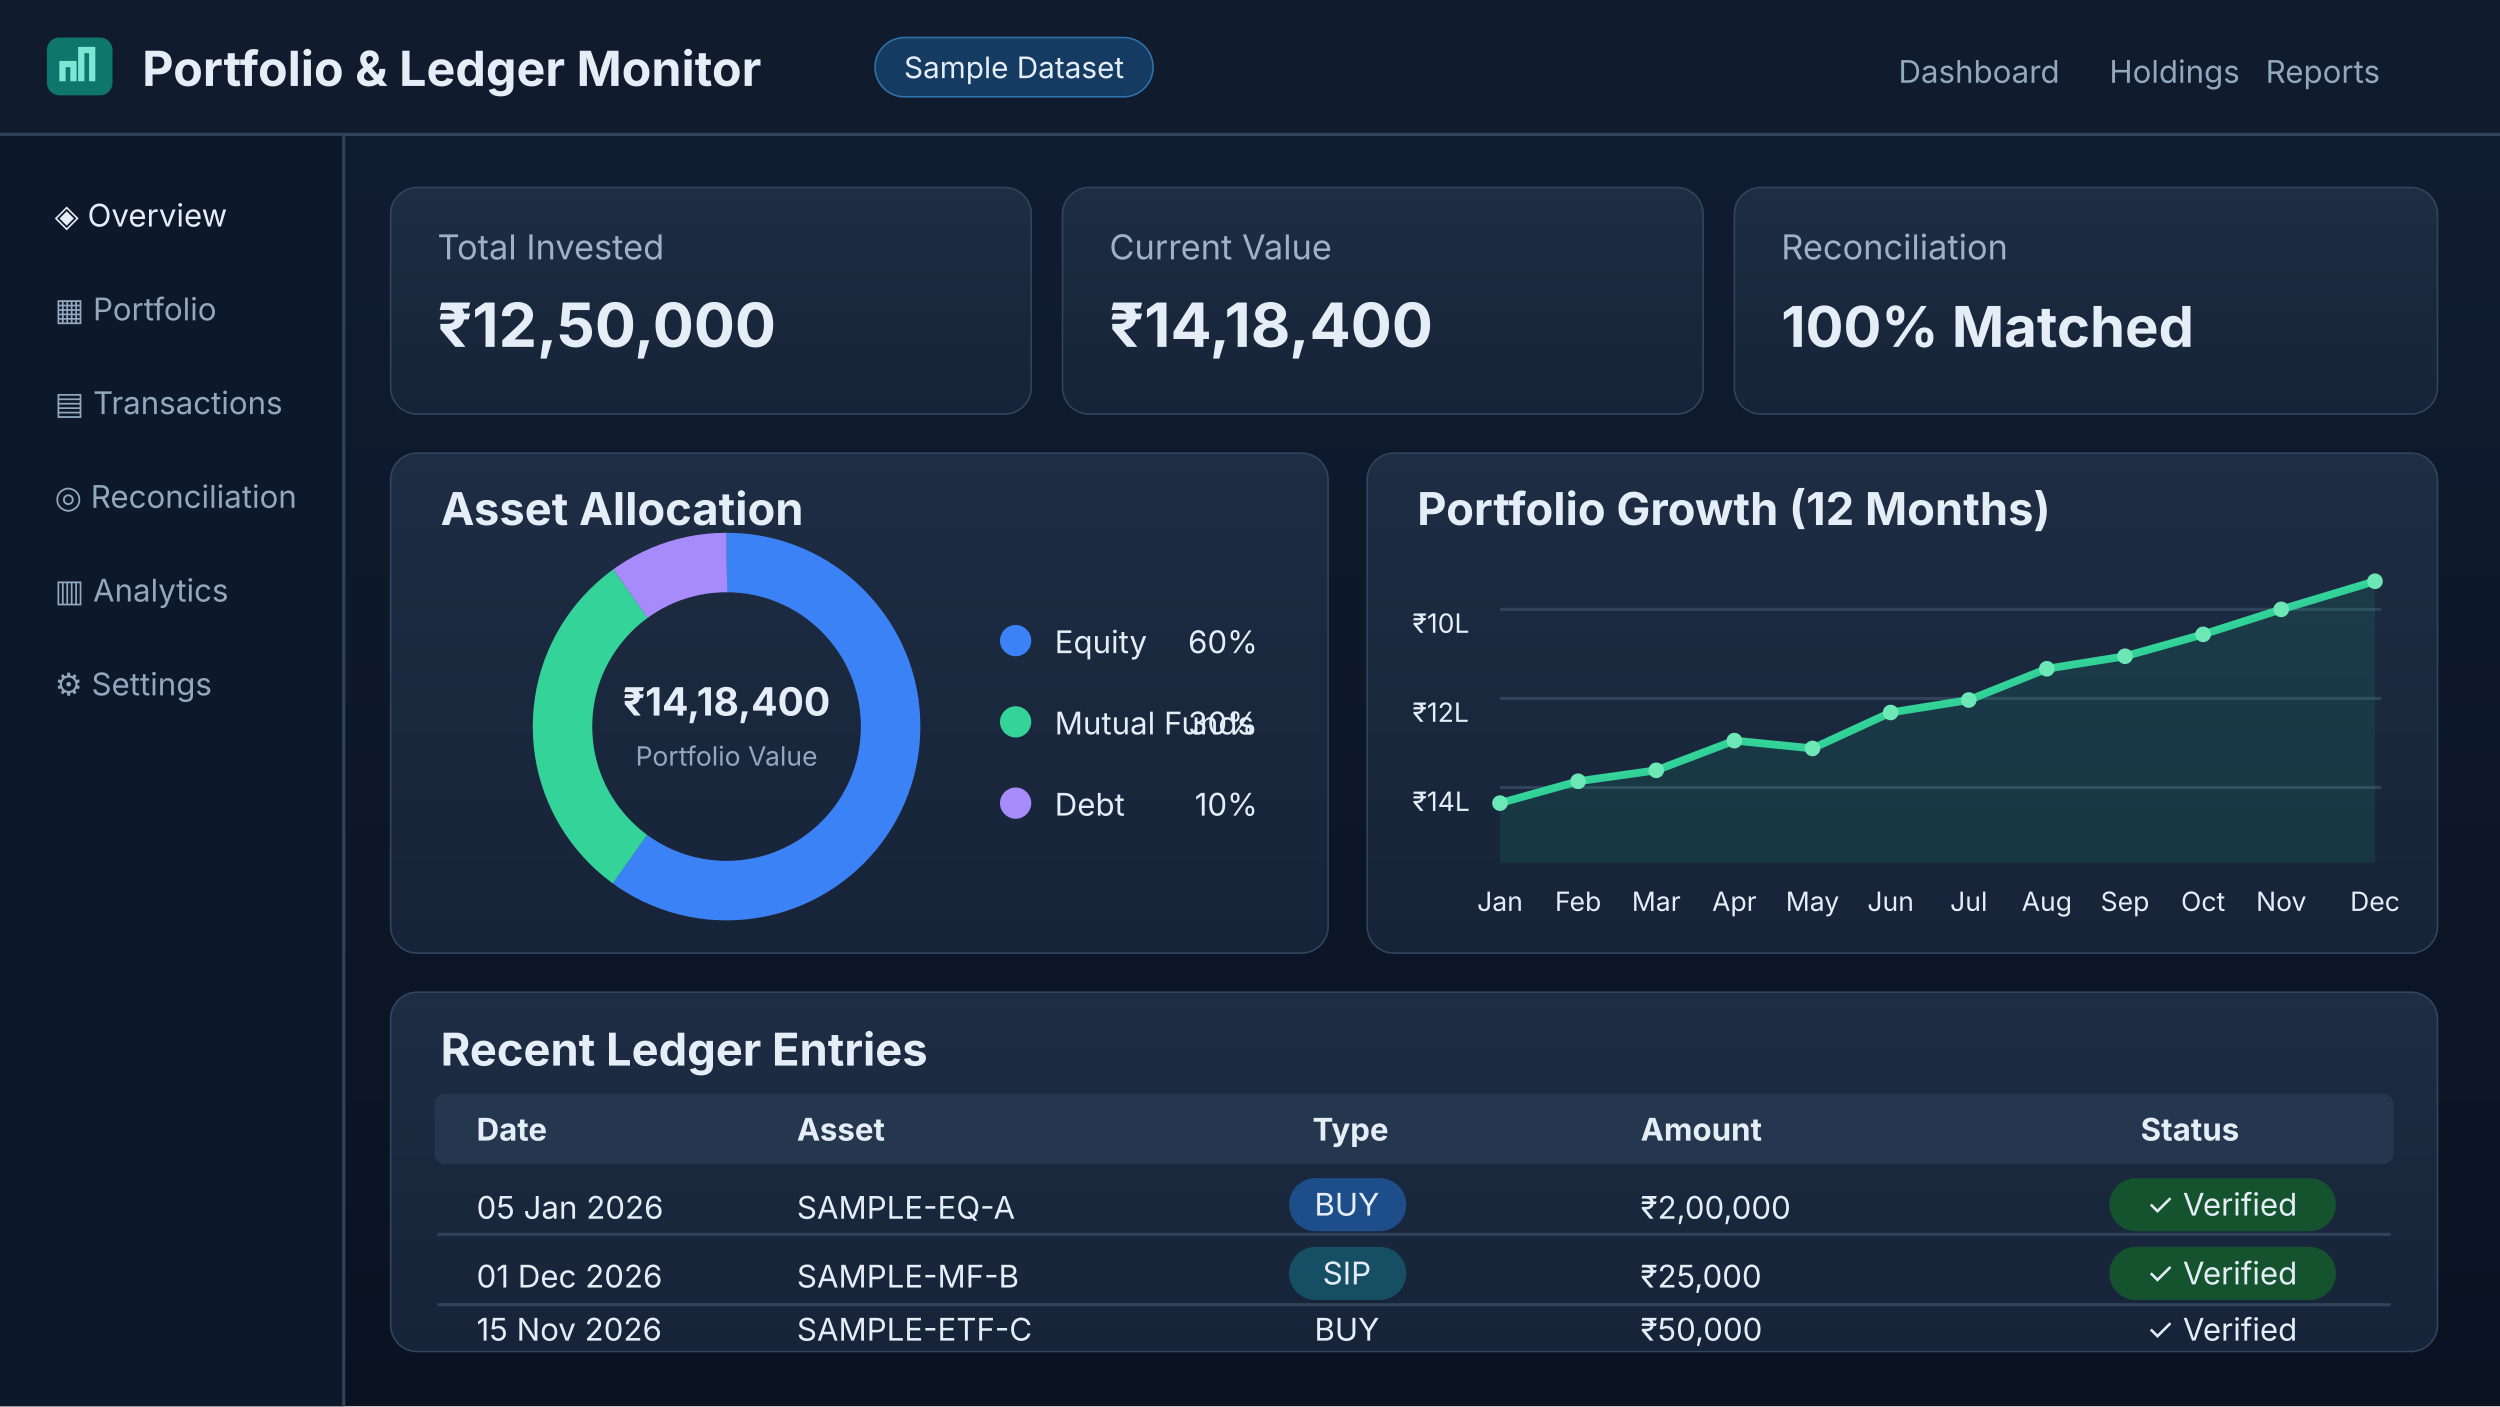
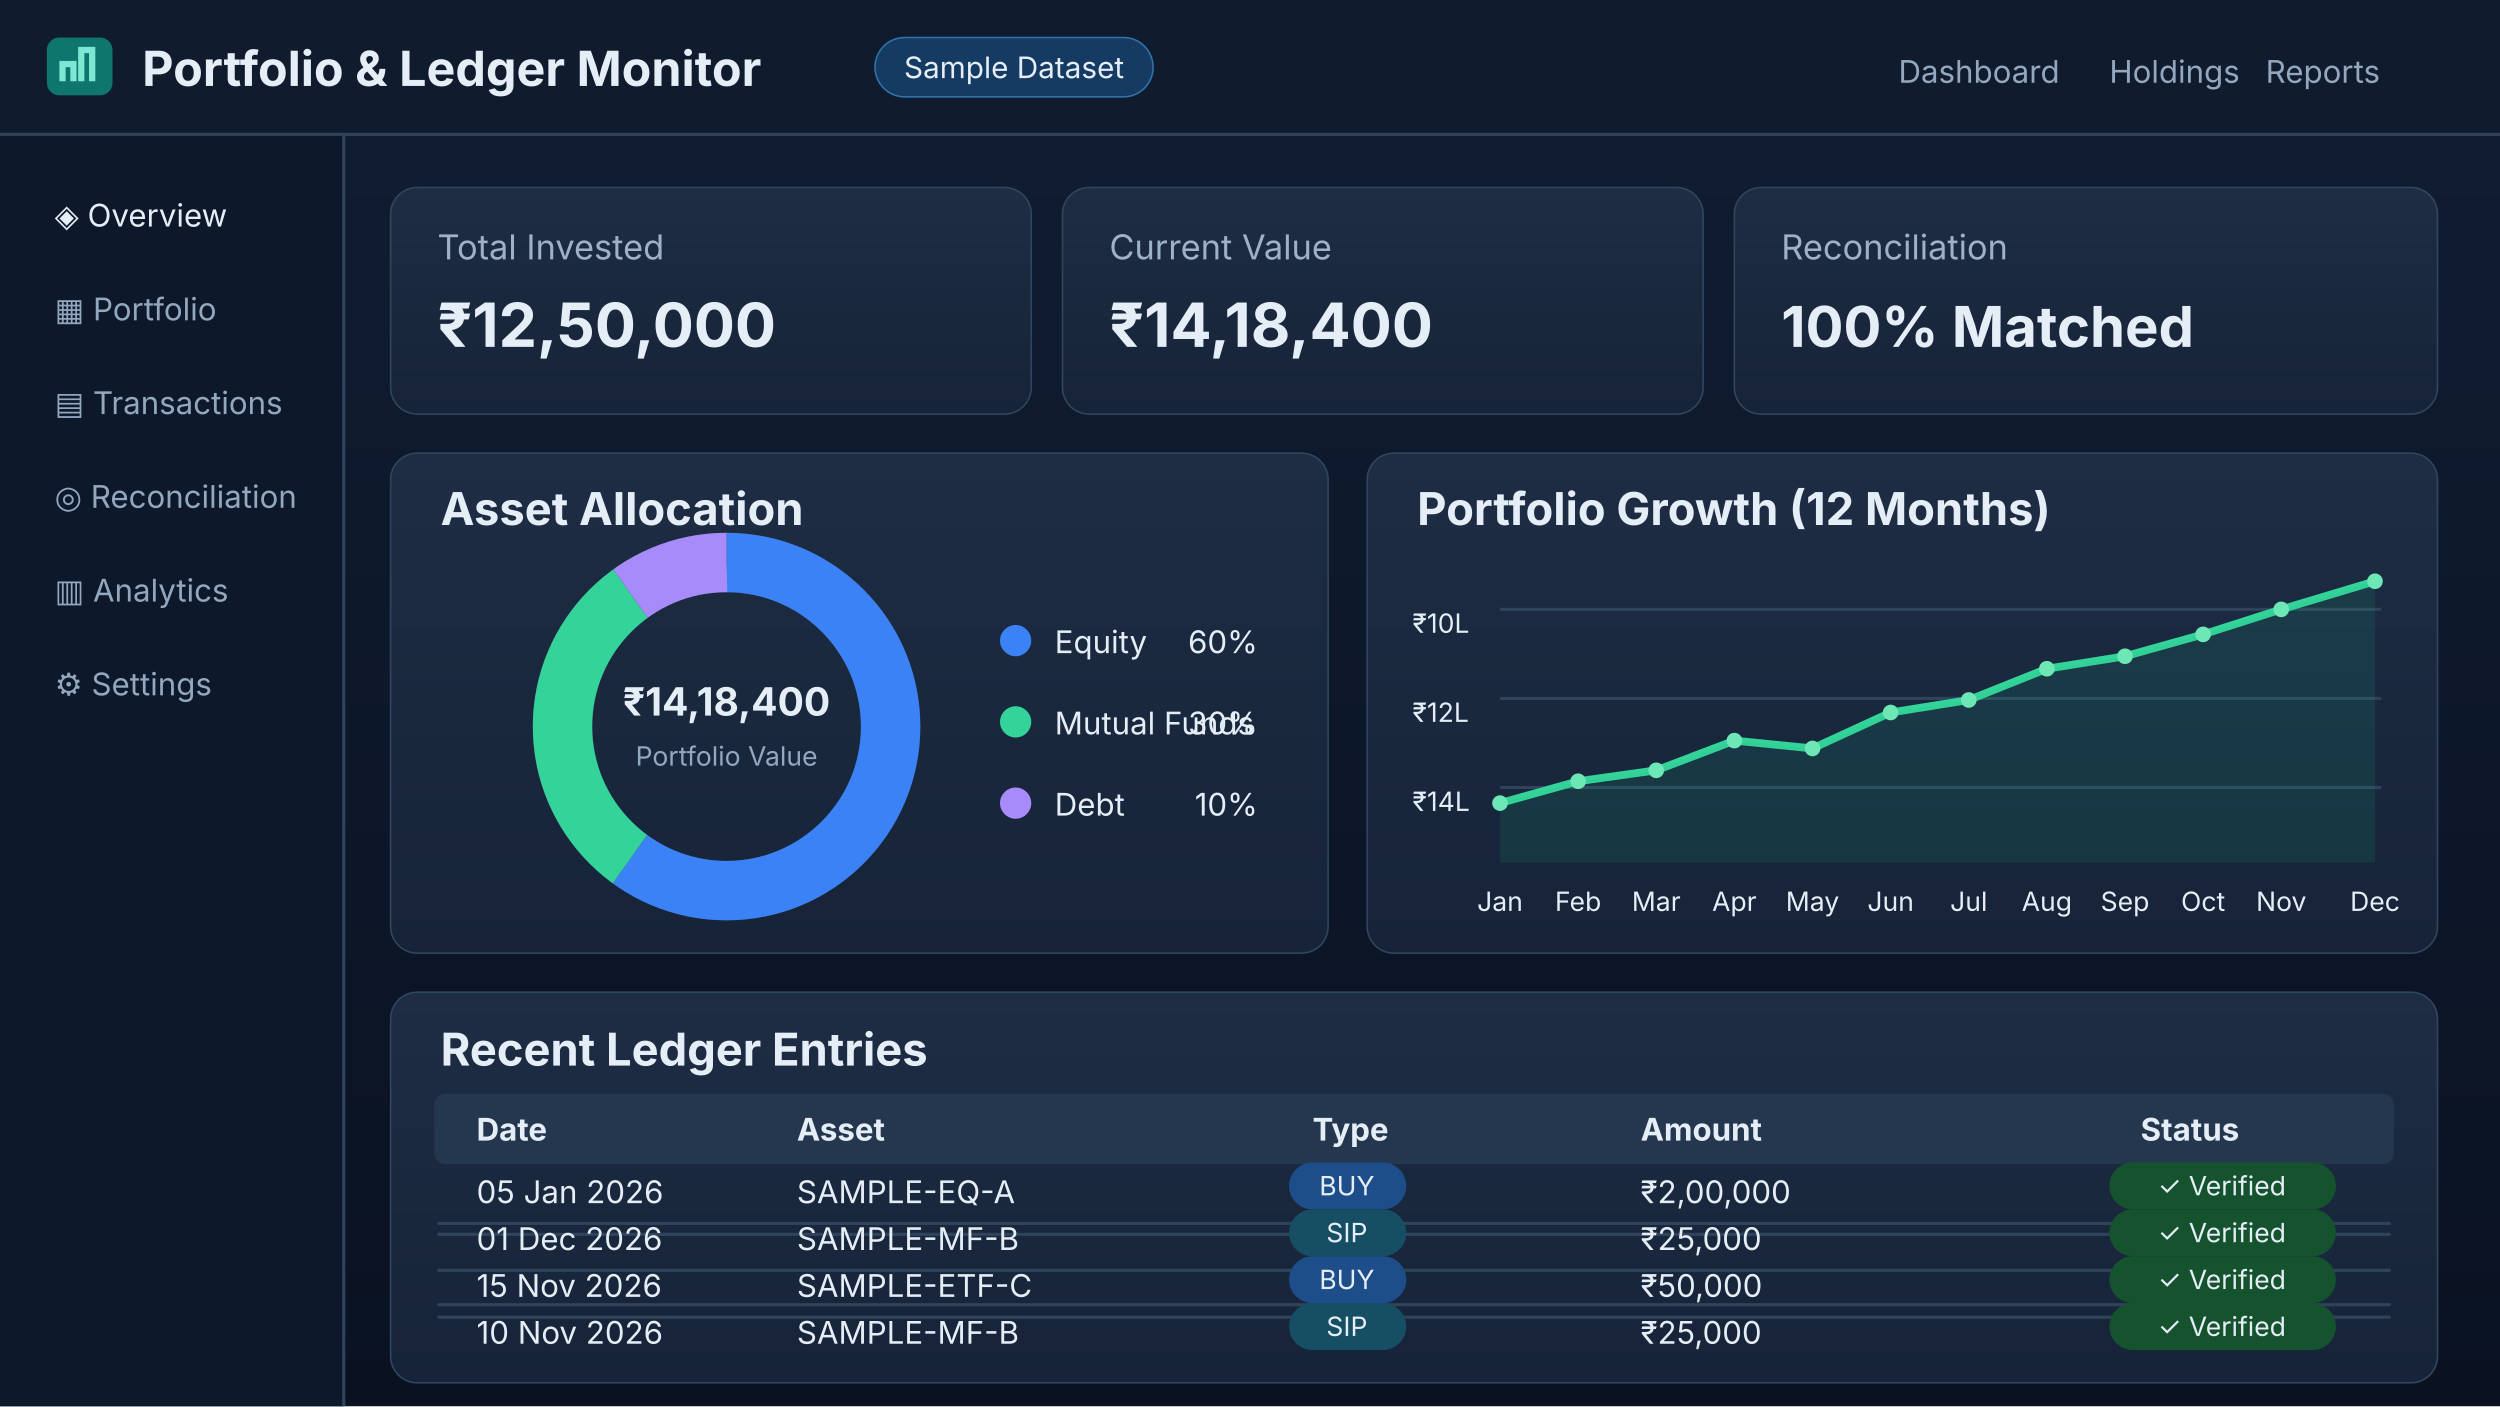
<svg xmlns="http://www.w3.org/2000/svg" viewBox="0 0 1600 900" role="img" aria-labelledby="t d">
  <defs>
    <linearGradient id="bg" x2="0" y2="1">
      <stop stop-color="#111d32" />
      <stop offset="1" stop-color="#0a1222" />
    </linearGradient>
    <linearGradient id="card" x2="0" y2="1">
      <stop stop-color="#1e2d44" />
      <stop offset="1" stop-color="#162338" />
    </linearGradient>
    <linearGradient id="green" x2="0" y2="1">
      <stop stop-color="#34d399" />
      <stop offset="1" stop-color="#059669" />
    </linearGradient>
    <style>
    text{font-family:Inter,Arial,sans-serif;fill:#e5edf7}
    .muted{fill:#93a7bf}.small{font-size:20px}.tiny{font-size:17px}.label{font-size:21px;fill:#b7c6d8}.value{font-size:39px;font-weight:700}.heading{font-size:29px;font-weight:700}.kpi{font-size:22px;fill:#9fb1c7}.line{stroke:#30435b;stroke-width:2}
  </style>
  </defs>
  <rect width="1600" height="900" fill="url(#bg)" />
  <rect x="0" y="0" width="1600" height="86" fill="#101b2d" />
  <path d="M0 86H1600" class="line" />
  <rect x="30" y="24" width="42" height="37" rx="8" fill="#0f766e" />
  <path d="M40 52V41h7v11m5 0V32h7v20" stroke="#7ce7d3" stroke-width="4" fill="none" />
  <text x="91" y="55" font-size="31" font-weight="700">Portfolio &amp; Ledger Monitor</text>
  <rect x="560" y="24" width="178" height="38" rx="19" fill="#153b63" stroke="#2f73ad" />
  <text x="649" y="50" text-anchor="middle" font-size="19" fill="#c5e4ff">Sample Dataset</text>
  <text x="1215" y="53" class="small muted">Dashboard</text>
  <text x="1350" y="53" class="small muted">Holdings</text>
  <text x="1450" y="53" class="small muted">Reports</text>
  <rect x="0" y="87" width="220" height="813" fill="#0d192a" />
  <path d="M220 87V900" class="line" />
  <g class="small">
    <text x="35" y="145" fill="#9de3d8">◈  Overview</text>
    <text x="35" y="205" class="muted">▦  Portfolio</text>
    <text x="35" y="265" class="muted">▤  Transactions</text>
    <text x="35" y="325" class="muted">◎  Reconciliation</text>
    <text x="35" y="385" class="muted">▥  Analytics</text>
    <text x="35" y="445" class="muted">⚙  Settings</text>
  </g>
  <g>
    <rect x="250" y="120" width="410" height="145" rx="17" fill="url(#card)" stroke="#30465f" />
    <rect x="680" y="120" width="410" height="145" rx="17" fill="url(#card)" stroke="#30465f" />
    <rect x="1110" y="120" width="450" height="145" rx="17" fill="url(#card)" stroke="#30465f" />
    <text x="280" y="166" class="kpi">Total Invested</text>
    <text x="280" y="222" class="value">₹12,50,000</text>
    <text x="710" y="166" class="kpi">Current Value</text>
    <text x="710" y="222" class="value">₹14,18,400</text>
    <text x="1140" y="166" class="kpi">Reconciliation</text>
    <text x="1140" y="222" font-size="36" font-weight="700" fill="#4ade80">100% Matched</text>
  </g>
  <rect x="250" y="290" width="600" height="320" rx="17" fill="url(#card)" stroke="#30465f" />
  <text x="282" y="336" class="heading">Asset Allocation</text>
  <circle cx="465" cy="465" r="105" fill="none" stroke="#33465d" stroke-width="38" />
  <circle cx="465" cy="465" r="105" fill="none" stroke="#3b82f6" stroke-width="38" stroke-dasharray="396 264" transform="rotate(-90 465 465)" />
  <circle cx="465" cy="465" r="105" fill="none" stroke="#34d399" stroke-width="38" stroke-dasharray="198 462" stroke-dashoffset="-396" transform="rotate(-90 465 465)" />
  <circle cx="465" cy="465" r="105" fill="none" stroke="#a78bfa" stroke-width="38" stroke-dasharray="66 594" stroke-dashoffset="-594" transform="rotate(-90 465 465)" />
  <text x="465" y="458" text-anchor="middle" font-size="25" font-weight="700">₹14,18,400</text>
  <text x="465" y="490" text-anchor="middle" class="tiny muted">Portfolio Value</text>
  <circle cx="650" cy="410" r="10" fill="#3b82f6" />
  <text x="675" y="418" class="small">Equity</text>
  <text x="805" y="418" class="small" text-anchor="end">60%</text>
  <circle cx="650" cy="462" r="10" fill="#34d399" />
  <text x="675" y="470" class="small">Mutual Funds</text>
  <text x="805" y="470" class="small" text-anchor="end">30%</text>
  <circle cx="650" cy="514" r="10" fill="#a78bfa" />
  <text x="675" y="522" class="small">Debt</text>
  <text x="805" y="522" class="small" text-anchor="end">10%</text>
  <rect x="875" y="290" width="685" height="320" rx="17" fill="url(#card)" stroke="#30465f" />
  <text x="907" y="336" class="heading">Portfolio Growth (12 Months)</text>
  <g class="tiny muted">
    <text x="904" y="405">₹10L</text>
    <text x="904" y="462">₹12L</text>
    <text x="904" y="519">₹14L</text>
  </g>
  <g class="line">
    <path d="M960 390H1524M960 447H1524M960 504H1524" />
  </g>
  <path d="M960 514 L1010 500 L1060 493 L1110 474 L1160 479 L1210 456 L1260 448 L1310 428 L1360 420 L1410 406 L1460 390 L1520 372" fill="none" stroke="#34d399" stroke-width="5" stroke-linecap="round" stroke-linejoin="round" />
  <path d="M960 514 L1010 500 L1060 493 L1110 474 L1160 479 L1210 456 L1260 448 L1310 428 L1360 420 L1410 406 L1460 390 L1520 372 L1520 552 L960 552Z" fill="#10b981" opacity=".12" />
  <g fill="#6ee7b7">
    <circle cx="960" cy="514" r="5" />
    <circle cx="1010" cy="500" r="5" />
    <circle cx="1060" cy="493" r="5" />
    <circle cx="1110" cy="474" r="5" />
    <circle cx="1160" cy="479" r="5" />
    <circle cx="1210" cy="456" r="5" />
    <circle cx="1260" cy="448" r="5" />
    <circle cx="1310" cy="428" r="5" />
    <circle cx="1360" cy="420" r="5" />
    <circle cx="1410" cy="406" r="5" />
    <circle cx="1460" cy="390" r="5" />
    <circle cx="1520" cy="372" r="5" />
  </g>
  <g class="tiny muted" text-anchor="middle">
    <text x="960" y="583">Jan</text>
    <text x="1010" y="583">Feb</text>
    <text x="1060" y="583">Mar</text>
    <text x="1110" y="583">Apr</text>
    <text x="1160" y="583">May</text>
    <text x="1210" y="583">Jun</text>
    <text x="1260" y="583">Jul</text>
    <text x="1310" y="583">Aug</text>
    <text x="1360" y="583">Sep</text>
    <text x="1410" y="583">Oct</text>
    <text x="1460" y="583">Nov</text>
    <text x="1520" y="583">Dec</text>
  </g>
-   <rect x="250" y="635" width="1310" height="230" rx="17" fill="url(#card)" stroke="#30465f" />
+   <rect x="250" y="635" width="1310" height="250" rx="17" fill="url(#card)" stroke="#30465f" />
  <text x="282" y="682" class="heading">Recent Ledger Entries</text>
  <rect x="278" y="700" width="1254" height="45" rx="7" fill="#25374e" />
  <g class="small" font-weight="700">
    <text x="305" y="730">Date</text>
    <text x="510" y="730">Asset</text>
    <text x="840" y="730">Type</text>
    <text x="1050" y="730">Amount</text>
    <text x="1370" y="730">Status</text>
  </g>
  <g class="small">
    <path d="M280 790H1530M280 835H1530" class="line" />
-     <text x="305" y="780">05 Jan 2026</text>
-     <text x="510" y="780">SAMPLE-EQ-A</text>
-     <rect x="825" y="754" width="75" height="34" rx="17" fill="#1d4e89" />
-     <text x="862" y="778" text-anchor="middle">BUY</text>
-     <text x="1050" y="780">₹2,00,000</text>
-     <rect x="1350" y="754" width="145" height="34" rx="17" fill="#14532d" />
-     <text x="1422" y="778" text-anchor="middle" fill="#bbf7d0">✓ Verified</text>
-     <text x="305" y="824">01 Dec 2026</text>
-     <text x="510" y="824">SAMPLE-MF-B</text>
-     <rect x="825" y="798" width="75" height="34" rx="17" fill="#164e63" />
-     <text x="862" y="822" text-anchor="middle">SIP</text>
-     <text x="1050" y="824">₹25,000</text>
-     <rect x="1350" y="798" width="145" height="34" rx="17" fill="#14532d" />
-     <text x="1422" y="822" text-anchor="middle" fill="#bbf7d0">✓ Verified</text>
-     <text x="305" y="858">15 Nov 2026</text>
-     <text x="510" y="858">SAMPLE-ETF-C</text>
-     <text x="862" y="858" text-anchor="middle">BUY</text>
-     <text x="1050" y="858">₹50,000</text>
-     <text x="1422" y="858" text-anchor="middle" fill="#86efac">✓ Verified</text>
+     <text x="305" y="770">05 Jan 2026</text>
+     <text x="510" y="770">SAMPLE-EQ-A</text>
+     <rect x="825" y="744" width="75" height="30" rx="15" fill="#1d4e89" />
+     <text x="862" y="765" text-anchor="middle" class="tiny">BUY</text>
+     <text x="1050" y="770">₹2,00,000</text>
+     <rect x="1350" y="744" width="145" height="30" rx="15" fill="#14532d" />
+     <text x="1422" y="765" text-anchor="middle" class="tiny" fill="#bbf7d0">✓ Verified</text>
+     <path d="M280 783H1530" class="line" />
+     <text x="305" y="800">01 Dec 2026</text>
+     <text x="510" y="800">SAMPLE-MF-B</text>
+     <rect x="825" y="774" width="75" height="30" rx="15" fill="#164e63" />
+     <text x="862" y="795" text-anchor="middle" class="tiny">SIP</text>
+     <text x="1050" y="800">₹25,000</text>
+     <rect x="1350" y="774" width="145" height="30" rx="15" fill="#14532d" />
+     <text x="1422" y="795" text-anchor="middle" class="tiny" fill="#bbf7d0">✓ Verified</text>
+     <path d="M280 813H1530" class="line" />
+     <text x="305" y="830">15 Nov 2026</text>
+     <text x="510" y="830">SAMPLE-ETF-C</text>
+     <rect x="825" y="804" width="75" height="30" rx="15" fill="#1d4e89" />
+     <text x="862" y="825" text-anchor="middle" class="tiny">BUY</text>
+     <text x="1050" y="830">₹50,000</text>
+     <rect x="1350" y="804" width="145" height="30" rx="15" fill="#14532d" />
+     <text x="1422" y="825" text-anchor="middle" class="tiny" fill="#bbf7d0">✓ Verified</text>
+     <path d="M280 843H1530" class="line" />
+     <text x="305" y="860">10 Nov 2026</text>
+     <text x="510" y="860">SAMPLE-MF-B</text>
+     <rect x="825" y="834" width="75" height="30" rx="15" fill="#164e63" />
+     <text x="862" y="855" text-anchor="middle" class="tiny">SIP</text>
+     <text x="1050" y="860">₹25,000</text>
+     <rect x="1350" y="834" width="145" height="30" rx="15" fill="#14532d" />
+     <text x="1422" y="855" text-anchor="middle" class="tiny" fill="#bbf7d0">✓ Verified</text>
  </g>
</svg>
